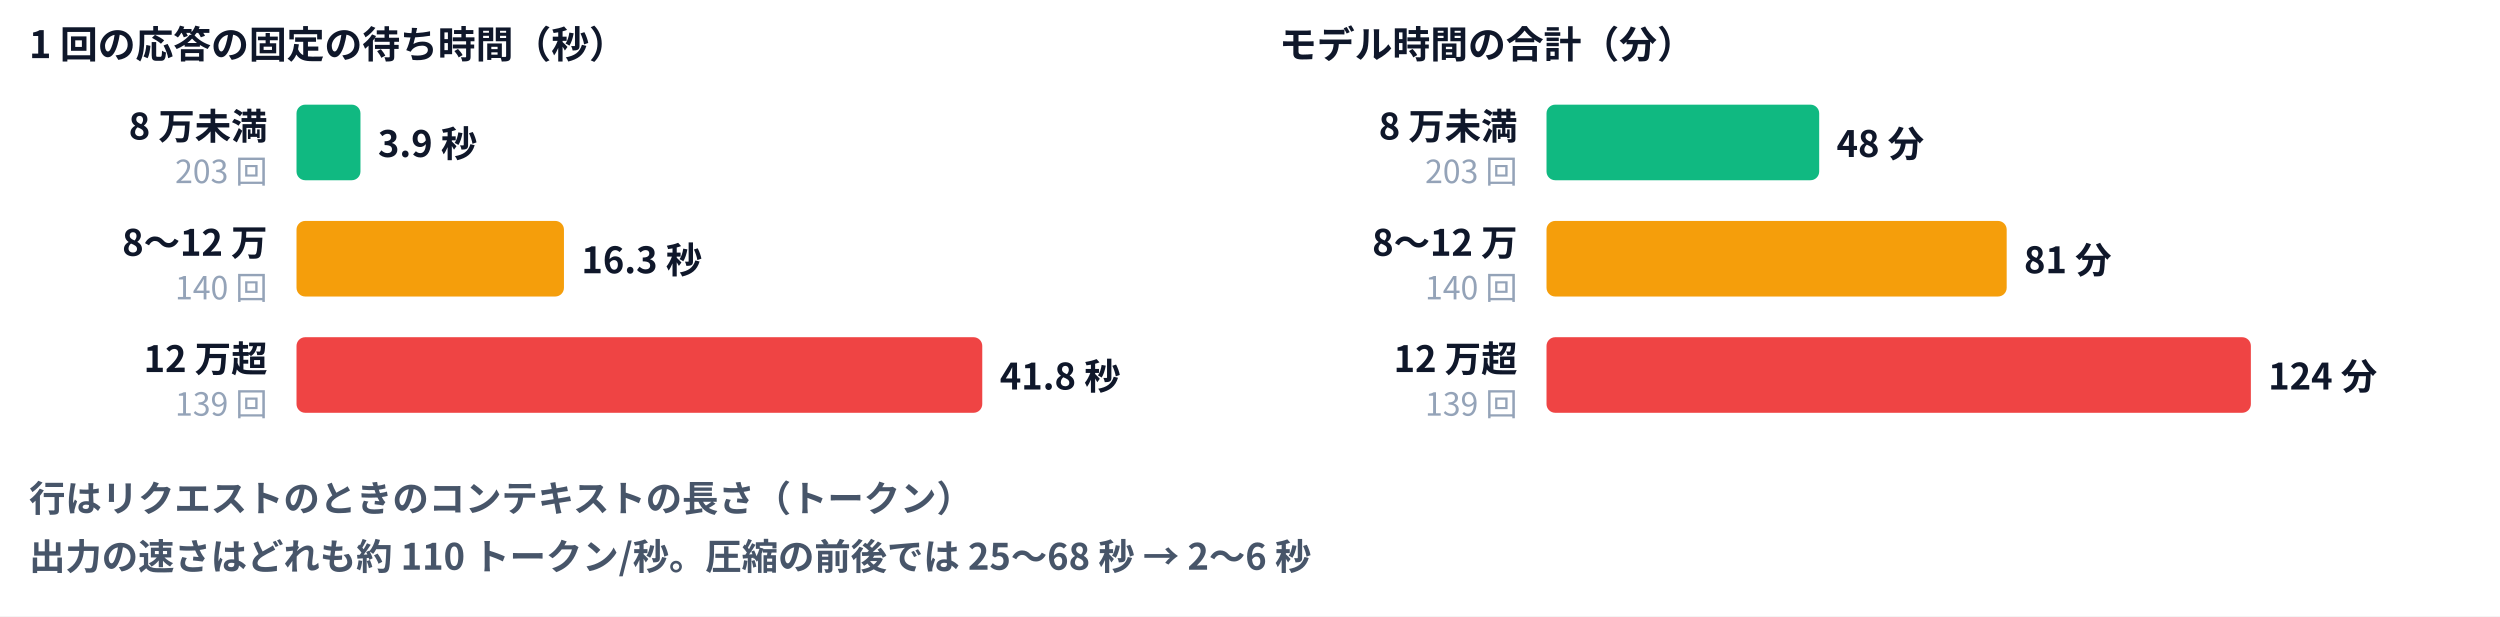
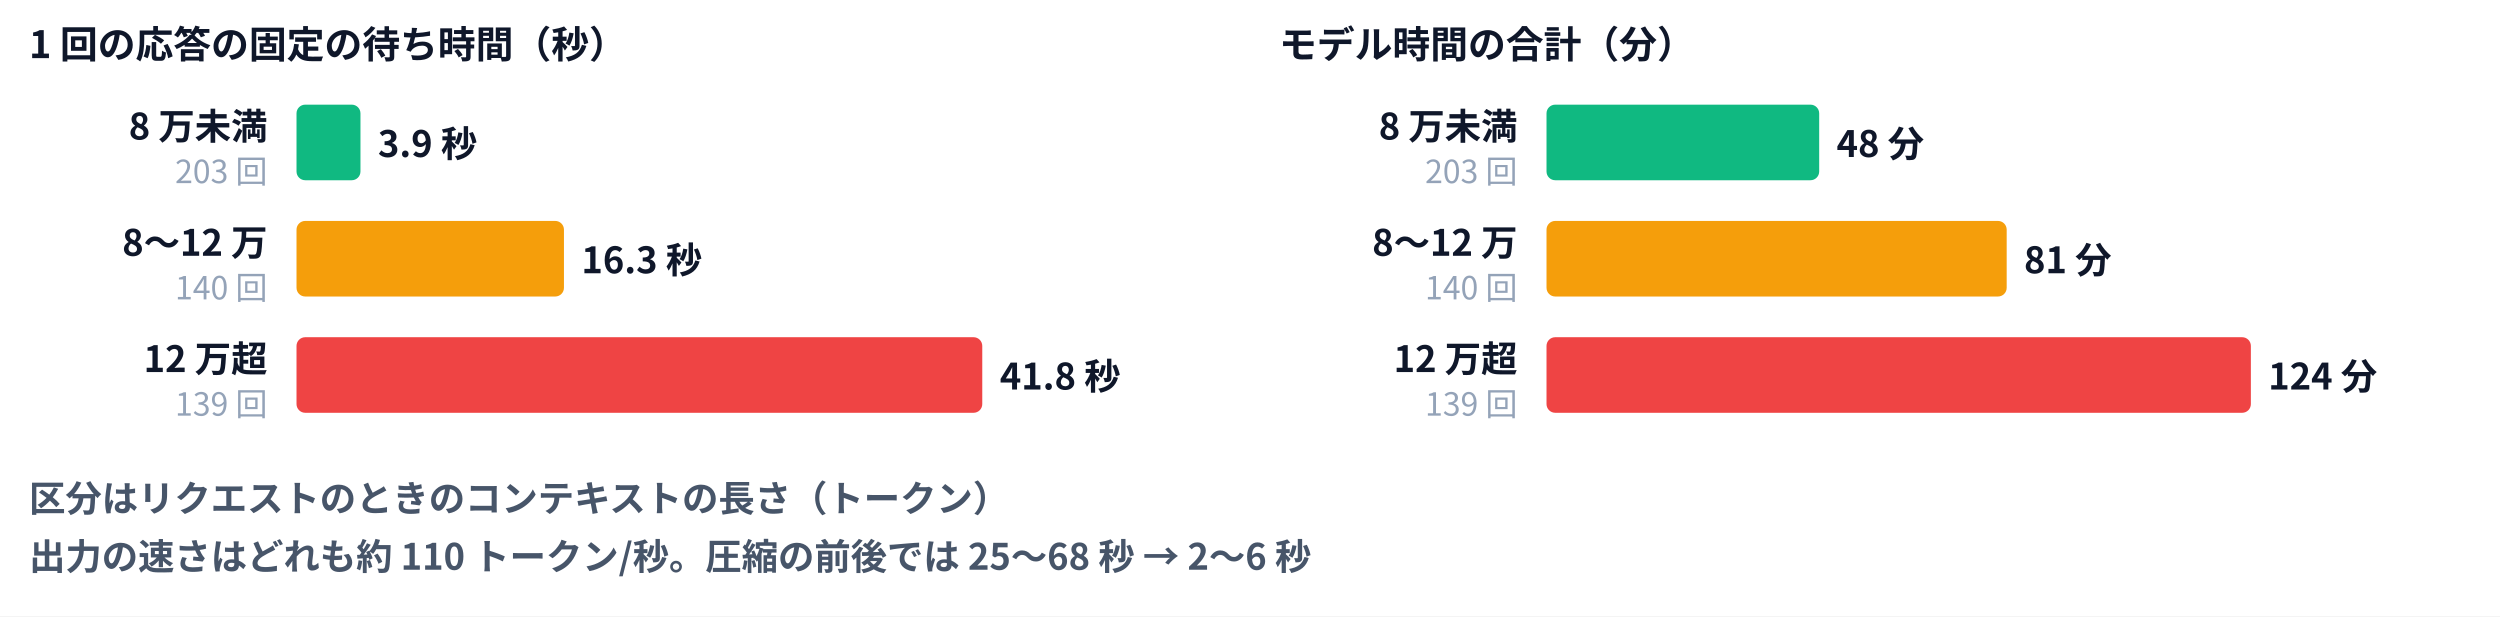
<svg xmlns="http://www.w3.org/2000/svg" viewBox="0 0 860 212" width="860" height="212" role="img" aria-labelledby="t d" lang="ja" font-family="'Noto Sans JP','Hiragino Sans','Hiragino Kaku Gothic ProN','Yu Gothic UI','Yu Gothic',Meiryo,'Noto Sans CJK JP',system-ui,-apple-system,'Segoe UI',sans-serif">
  <defs>
    <marker id="arrow-64748b" viewBox="0 0 10 10" refX="9" refY="5" markerWidth="8" markerHeight="8" orient="auto-start-reverse">
      <path d="M0 0 L10 5 L0 10 z" fill="#64748b" />
    </marker>
    <marker id="arrow-3b82f6" viewBox="0 0 10 10" refX="9" refY="5" markerWidth="8" markerHeight="8" orient="auto-start-reverse">
      <path d="M0 0 L10 5 L0 10 z" fill="#3b82f6" />
    </marker>
    <marker id="arrow-8b5cf6" viewBox="0 0 10 10" refX="9" refY="5" markerWidth="8" markerHeight="8" orient="auto-start-reverse">
      <path d="M0 0 L10 5 L0 10 z" fill="#8b5cf6" />
    </marker>
    <marker id="arrow-10b981" viewBox="0 0 10 10" refX="9" refY="5" markerWidth="8" markerHeight="8" orient="auto-start-reverse">
      <path d="M0 0 L10 5 L0 10 z" fill="#10b981" />
    </marker>
    <marker id="arrow-f59e0b" viewBox="0 0 10 10" refX="9" refY="5" markerWidth="8" markerHeight="8" orient="auto-start-reverse">
      <path d="M0 0 L10 5 L0 10 z" fill="#f59e0b" />
    </marker>
    <marker id="arrow-ef4444" viewBox="0 0 10 10" refX="9" refY="5" markerWidth="8" markerHeight="8" orient="auto-start-reverse">
      <path d="M0 0 L10 5 L0 10 z" fill="#ef4444" />
    </marker>
  </defs>
  <rect width="860" height="212" fill="#ffffff" />
  <text x="10" y="20" font-size="13" font-weight="700" fill="#0f172a" text-anchor="start">
    <tspan>1 回の応答の固定の待ち時間（秒）</tspan>
  </text>
  <text x="92" y="48" font-size="12.5" font-weight="700" fill="#0f172a" text-anchor="end">
    <tspan>8 万未満</tspan>
  </text>
  <text x="92" y="63" font-size="11" font-weight="400" fill="#94a3b8" text-anchor="end">
    <tspan>203 回</tspan>
  </text>
  <rect x="102" y="36" width="22.0" height="26" rx="3" fill="#10b981" />
  <text x="130.013" y="54" font-size="12.5" font-weight="700" fill="#0f172a" text-anchor="start">
    <tspan>3.9 秒</tspan>
  </text>
  <text x="92" y="88" font-size="12.5" font-weight="700" fill="#0f172a" text-anchor="end">
    <tspan>8〜12 万</tspan>
  </text>
  <text x="92" y="103" font-size="11" font-weight="400" fill="#94a3b8" text-anchor="end">
    <tspan>140 回</tspan>
  </text>
  <rect x="102" y="76" width="92.0" height="26" rx="3" fill="#f59e0b" />
  <text x="200.004" y="94" font-size="12.5" font-weight="700" fill="#0f172a" text-anchor="start">
    <tspan>16.3 秒</tspan>
  </text>
  <text x="92" y="128" font-size="12.5" font-weight="700" fill="#0f172a" text-anchor="end">
    <tspan>12 万超</tspan>
  </text>
  <text x="92" y="143" font-size="11" font-weight="400" fill="#94a3b8" text-anchor="end">
    <tspan>139 回</tspan>
  </text>
  <rect x="102" y="116" width="235.9" height="26" rx="3" fill="#ef4444" />
  <text x="343.938" y="134" font-size="12.5" font-weight="700" fill="#0f172a" text-anchor="start">
    <tspan>41.8 秒</tspan>
  </text>
  <text x="440" y="20" font-size="13" font-weight="700" fill="#0f172a" text-anchor="start">
    <tspan>モデル時間の合計（分）</tspan>
  </text>
  <text x="522" y="48" font-size="12.5" font-weight="700" fill="#0f172a" text-anchor="end">
    <tspan>8 万未満</tspan>
  </text>
  <text x="522" y="63" font-size="11" font-weight="400" fill="#94a3b8" text-anchor="end">
    <tspan>203 回</tspan>
  </text>
  <rect x="532" y="36" width="93.8" height="26" rx="3" fill="#10b981" />
  <text x="631.785" y="54" font-size="12.5" font-weight="700" fill="#0f172a" text-anchor="start">
    <tspan>48 分</tspan>
  </text>
  <text x="522" y="88" font-size="12.5" font-weight="700" fill="#0f172a" text-anchor="end">
    <tspan>8〜12 万</tspan>
  </text>
  <text x="522" y="103" font-size="11" font-weight="400" fill="#94a3b8" text-anchor="end">
    <tspan>140 回</tspan>
  </text>
  <rect x="532" y="76" width="158.3" height="26" rx="3" fill="#f59e0b" />
  <text x="696.262" y="94" font-size="12.5" font-weight="700" fill="#0f172a" text-anchor="start">
    <tspan>81 分</tspan>
  </text>
  <text x="522" y="128" font-size="12.5" font-weight="700" fill="#0f172a" text-anchor="end">
    <tspan>12 万超</tspan>
  </text>
  <text x="522" y="143" font-size="11" font-weight="400" fill="#94a3b8" text-anchor="end">
    <tspan>139 回</tspan>
  </text>
  <rect x="532" y="116" width="242.3" height="26" rx="3" fill="#ef4444" />
  <text x="780.277" y="134" font-size="12.5" font-weight="700" fill="#0f172a" text-anchor="start">
    <tspan>124 分</tspan>
  </text>
  <text x="10" y="176" font-size="12.5" font-weight="600" fill="#475569" text-anchor="start">
-     <tspan>行はリクエストのときのコンテキストの長さ（トークン）</tspan>
+     <tspan>区分はリクエストのときのコンテキストの長さ（トークン）</tspan>
  </text>
  <text x="10" y="196" font-size="12.5" font-weight="600" fill="#475569" text-anchor="start">
    <tspan>出力の速さはどれも約 110 トークン/秒。圧縮の前後では 25〜68 秒 → 2〜6 秒</tspan>
  </text>
</svg>
